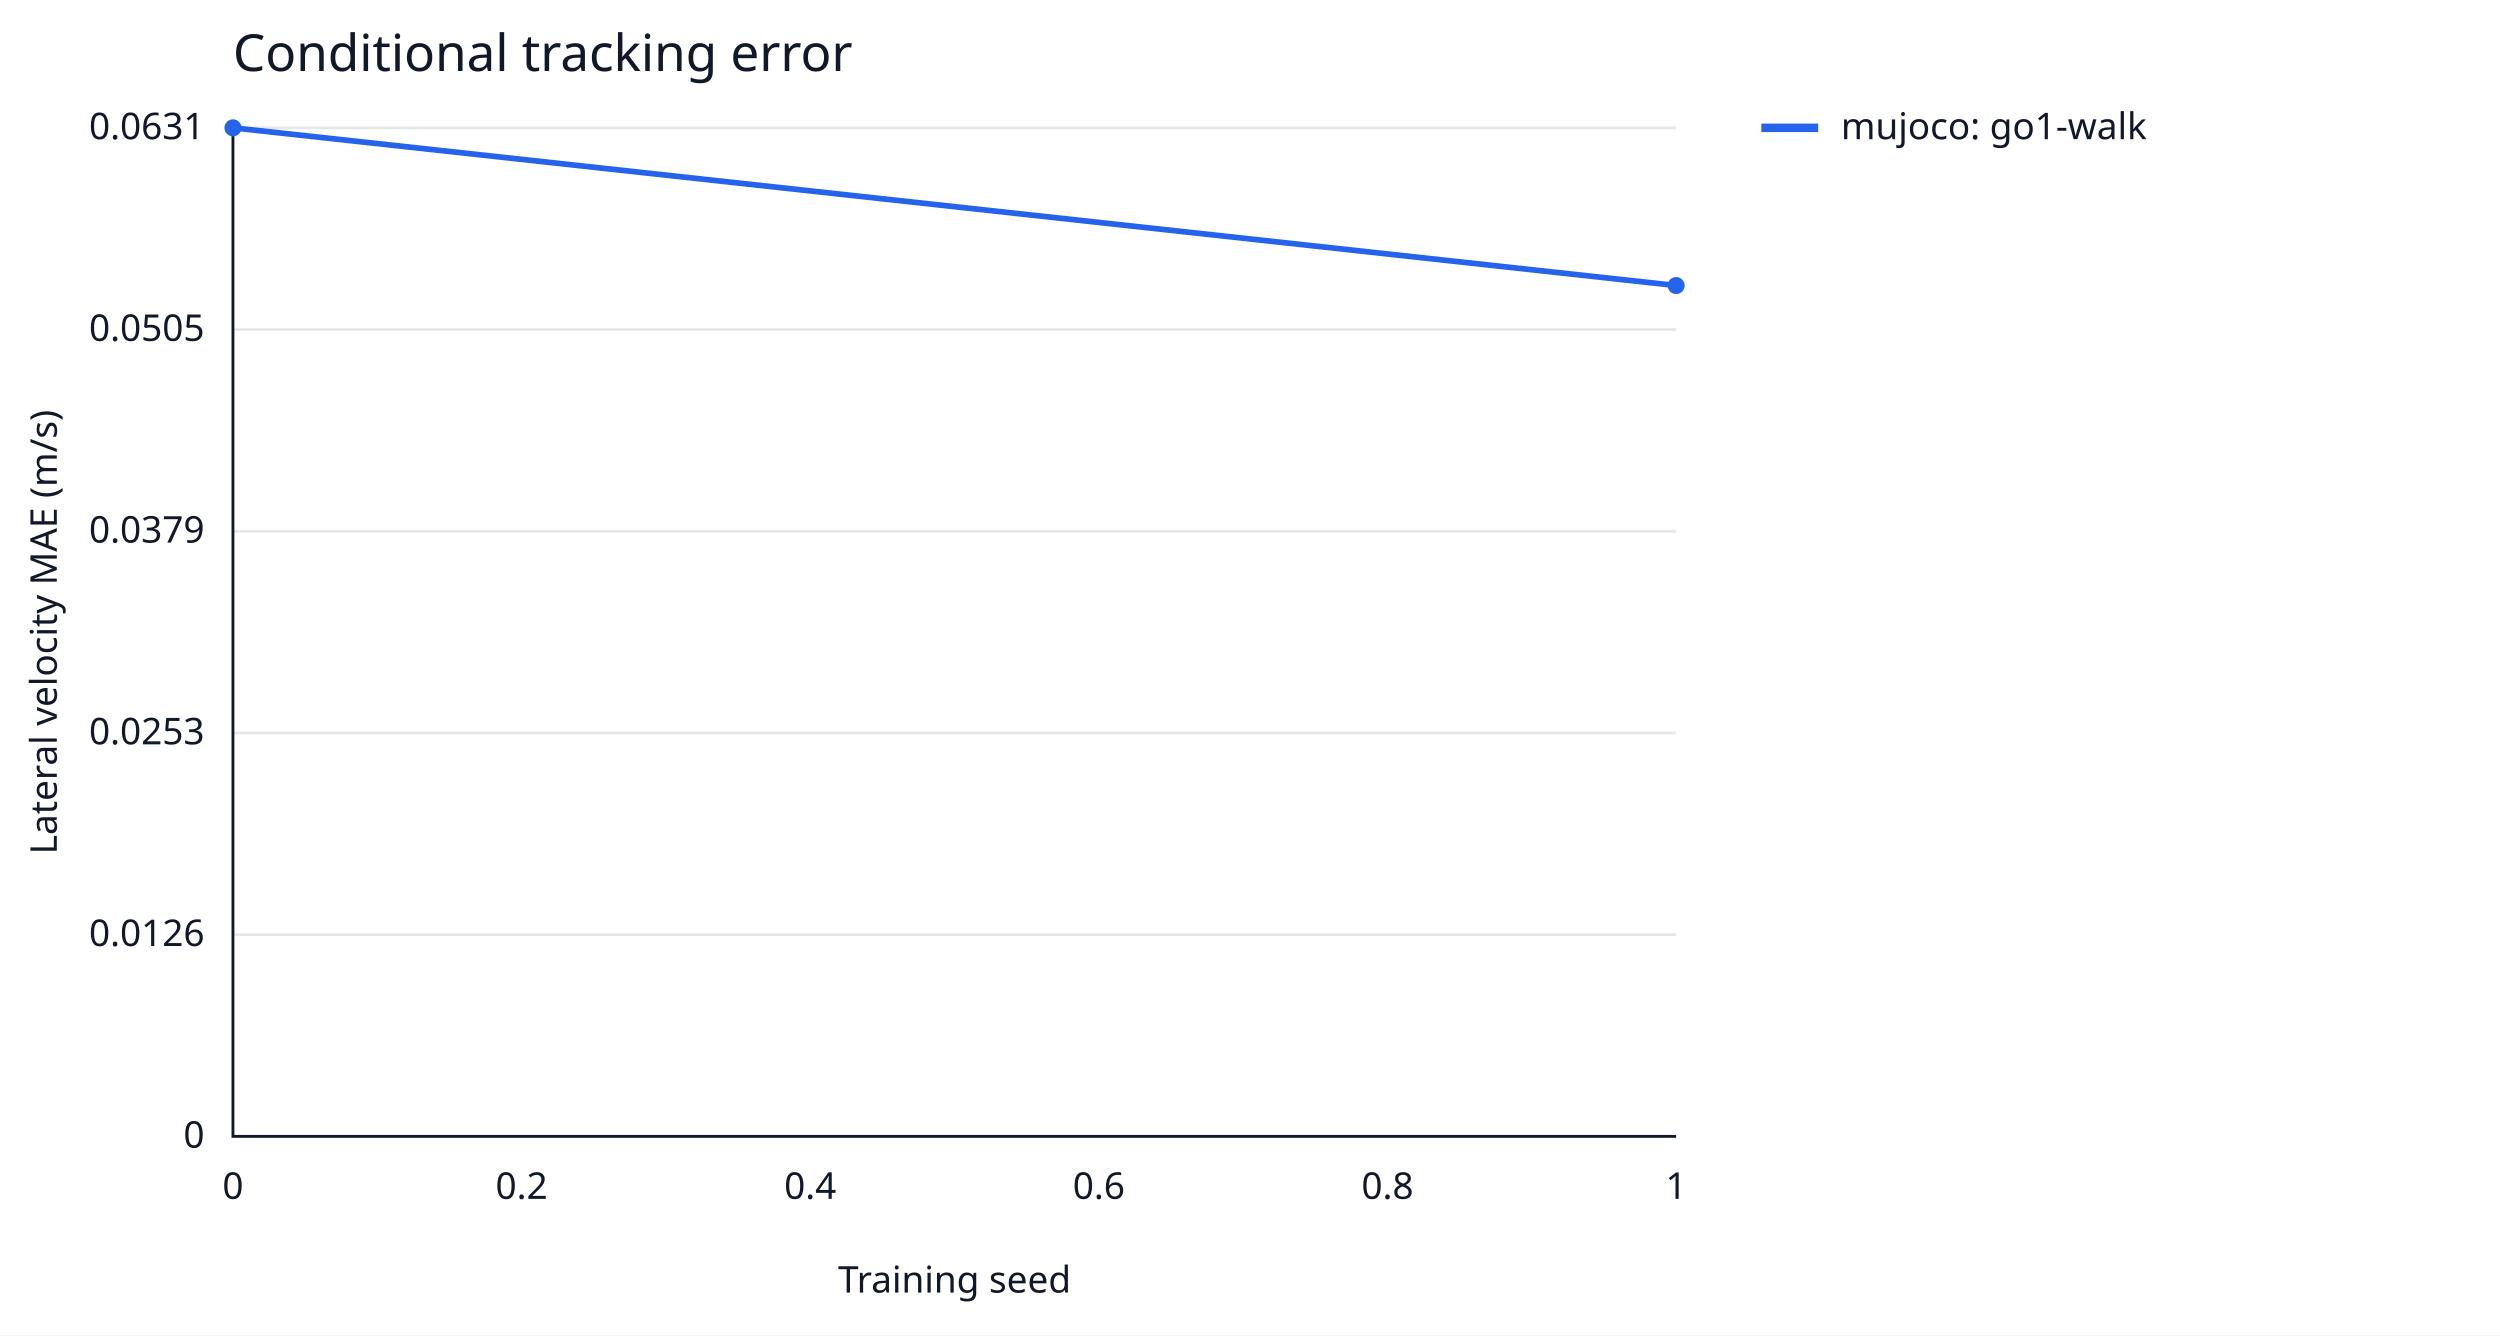
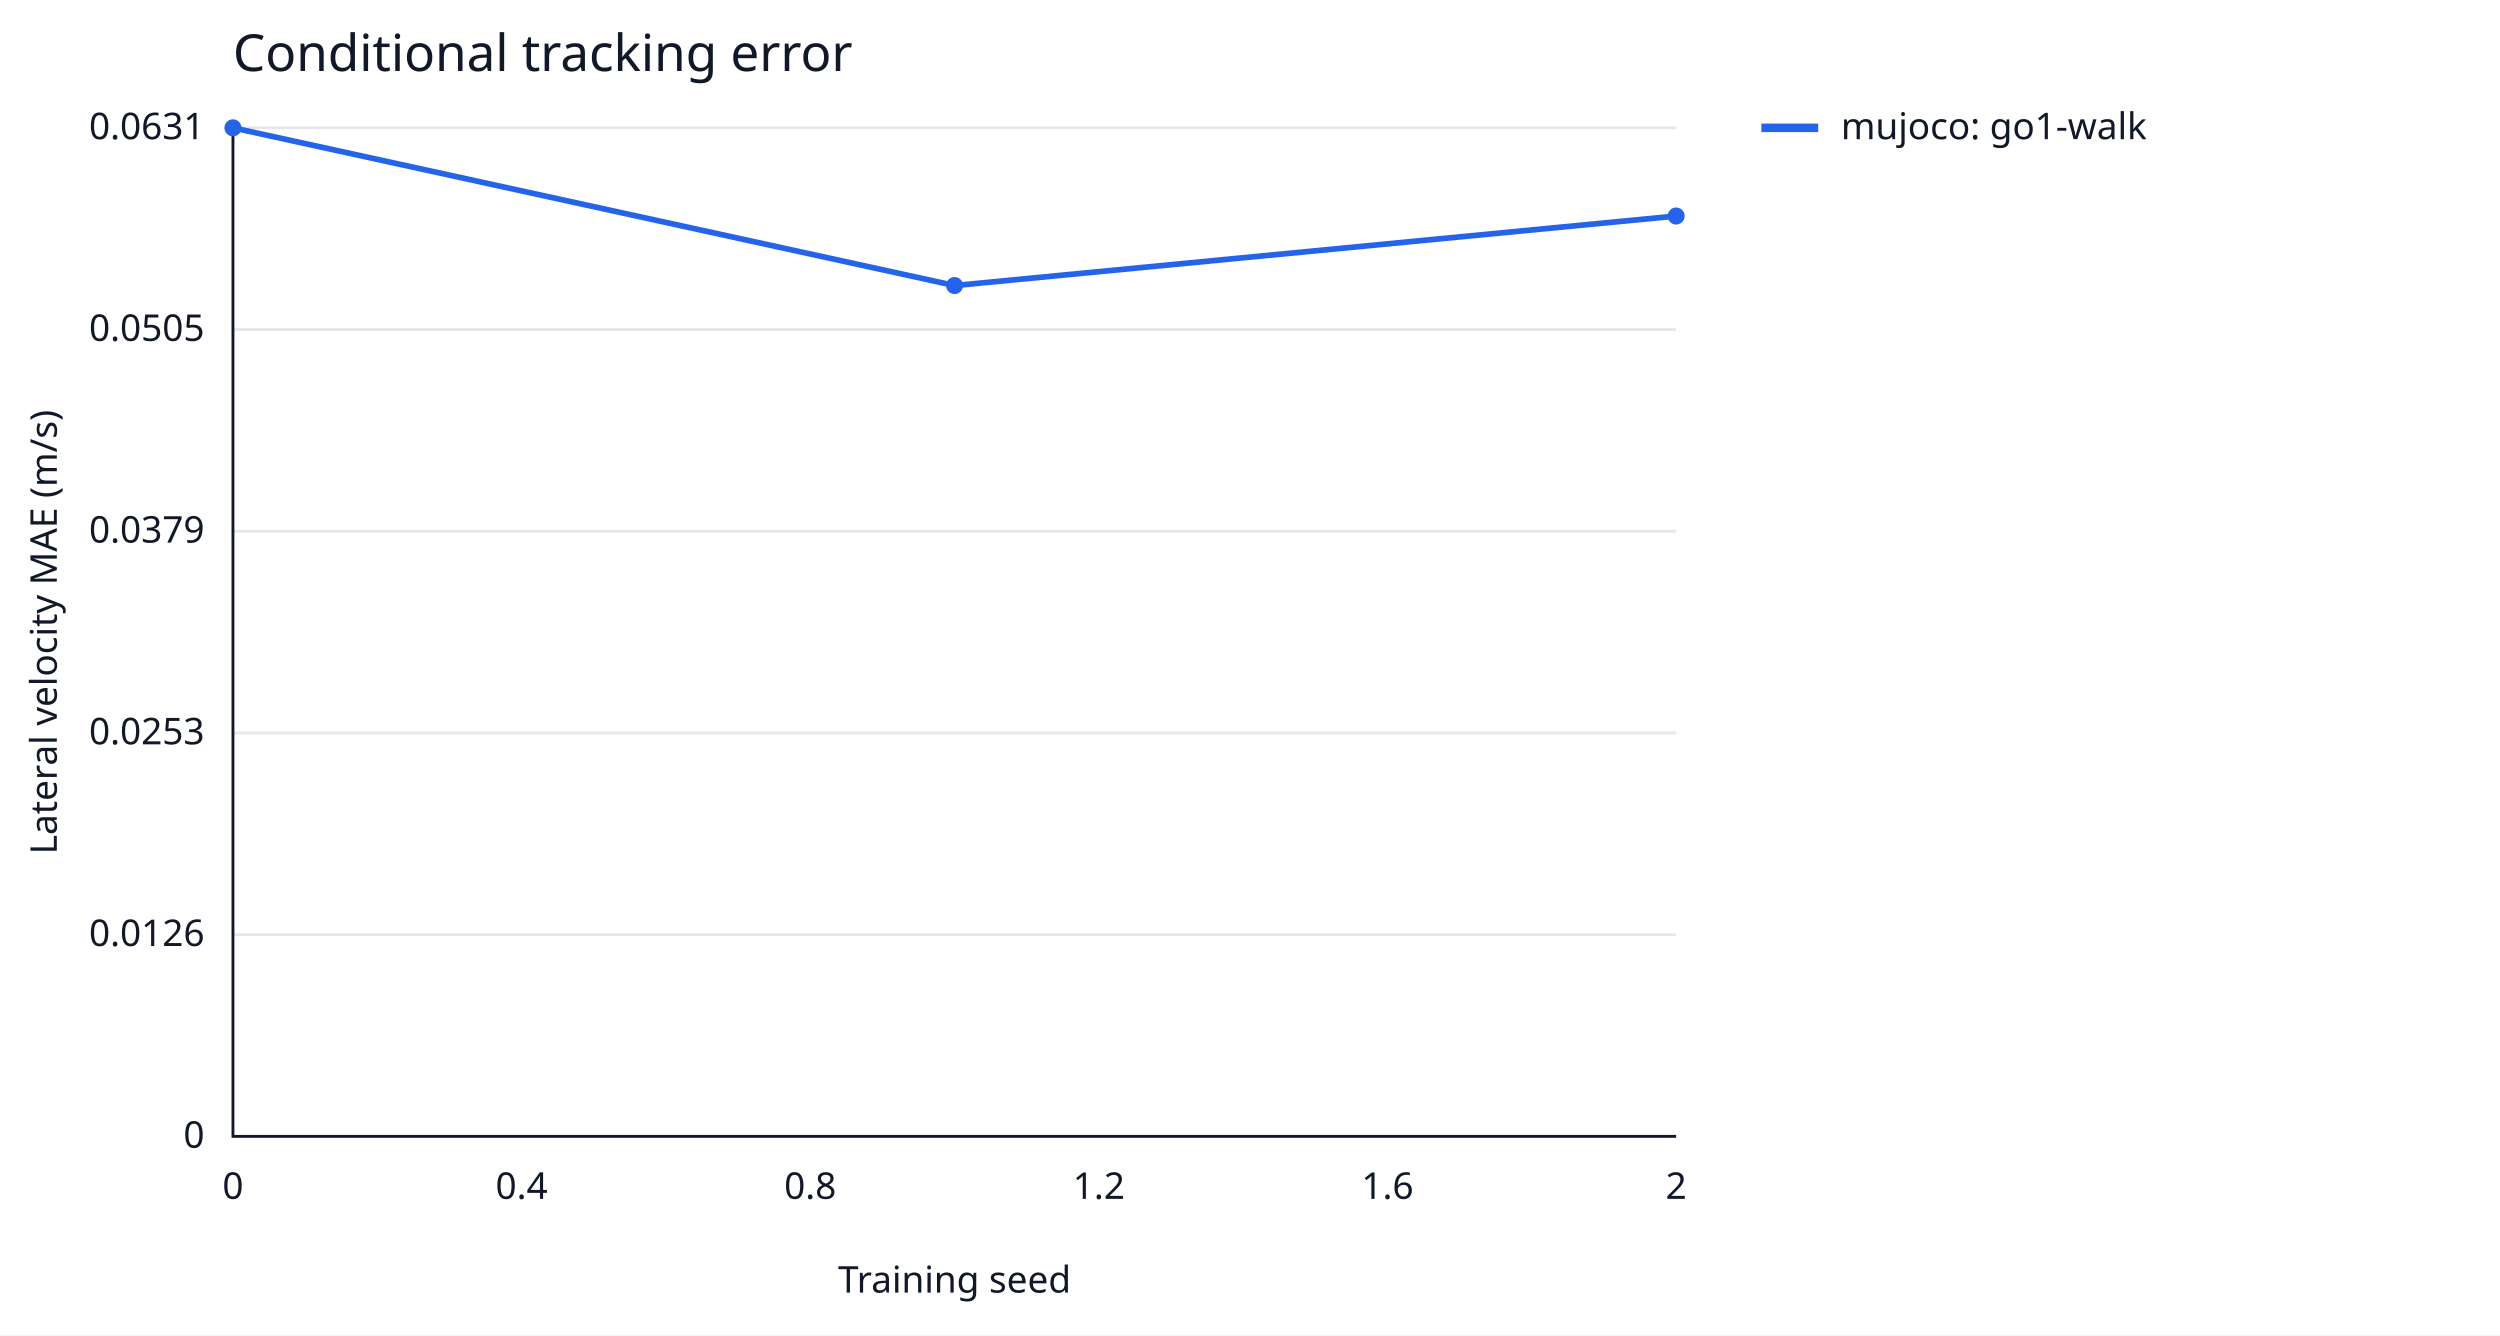
<svg xmlns="http://www.w3.org/2000/svg" width="880" height="470" viewBox="0 0 880 470">
  <rect width="100%" height="100%" fill="white" />
  <g font-family="sans-serif" font-size="13" fill="#111827">
    <text x="82" y="25" font-size="18">Conditional tracking error</text>
    <path d="M 82 400.00 H 590" stroke="#e5e7eb" />
    <text x="72" y="404.00" text-anchor="end">0</text>
    <text x="82.00" y="422" text-anchor="middle">0</text>
    <path d="M 82 329.00 H 590" stroke="#e5e7eb" />
    <text x="72" y="333.00" text-anchor="end">0.0126</text>
-     <text x="183.60" y="422" text-anchor="middle">0.2</text>
+     <text x="183.60" y="422" text-anchor="middle">0.4</text>
    <path d="M 82 258.00 H 590" stroke="#e5e7eb" />
    <text x="72" y="262.00" text-anchor="end">0.0253</text>
-     <text x="285.20" y="422" text-anchor="middle">0.4</text>
+     <text x="285.20" y="422" text-anchor="middle">0.8</text>
    <path d="M 82 187.00 H 590" stroke="#e5e7eb" />
    <text x="72" y="191.00" text-anchor="end">0.0379</text>
-     <text x="386.80" y="422" text-anchor="middle">0.6</text>
+     <text x="386.80" y="422" text-anchor="middle">1.2</text>
    <path d="M 82 116.00 H 590" stroke="#e5e7eb" />
    <text x="72" y="120.00" text-anchor="end">0.0505</text>
-     <text x="488.40" y="422" text-anchor="middle">0.8</text>
+     <text x="488.40" y="422" text-anchor="middle">1.6</text>
    <path d="M 82 45.00 H 590" stroke="#e5e7eb" />
    <text x="72" y="49.00" text-anchor="end">0.0631</text>
-     <text x="590.00" y="422" text-anchor="middle">1</text>
+     <text x="590.00" y="422" text-anchor="middle">2</text>
    <path d="M 82 45 V 400 H 590" fill="none" stroke="#111827" />
-     <polyline points="82.00,45.00 590.00,100.51" fill="none" stroke="#2563eb" stroke-width="2" />
+     <polyline points="82.00,45.00 336.00,100.51 590.00,76.04" fill="none" stroke="#2563eb" stroke-width="2" />
    <circle cx="82.00" cy="45.00" r="3" fill="#2563eb" />
-     <circle cx="590.00" cy="100.51" r="3" fill="#2563eb" />
+     <circle cx="336.00" cy="100.51" r="3" fill="#2563eb" />
+     <circle cx="590.00" cy="76.04" r="3" fill="#2563eb" />
    <path d="M 620 45 H 640" stroke="#2563eb" stroke-width="3" />
    <text x="648" y="49">mujoco: go1-walk</text>
    <text x="336.0" y="455" text-anchor="middle">Training seed</text>
    <text transform="translate(20 222.5) rotate(-90)" text-anchor="middle">Lateral velocity MAE (m/s)</text>
  </g>
</svg>
